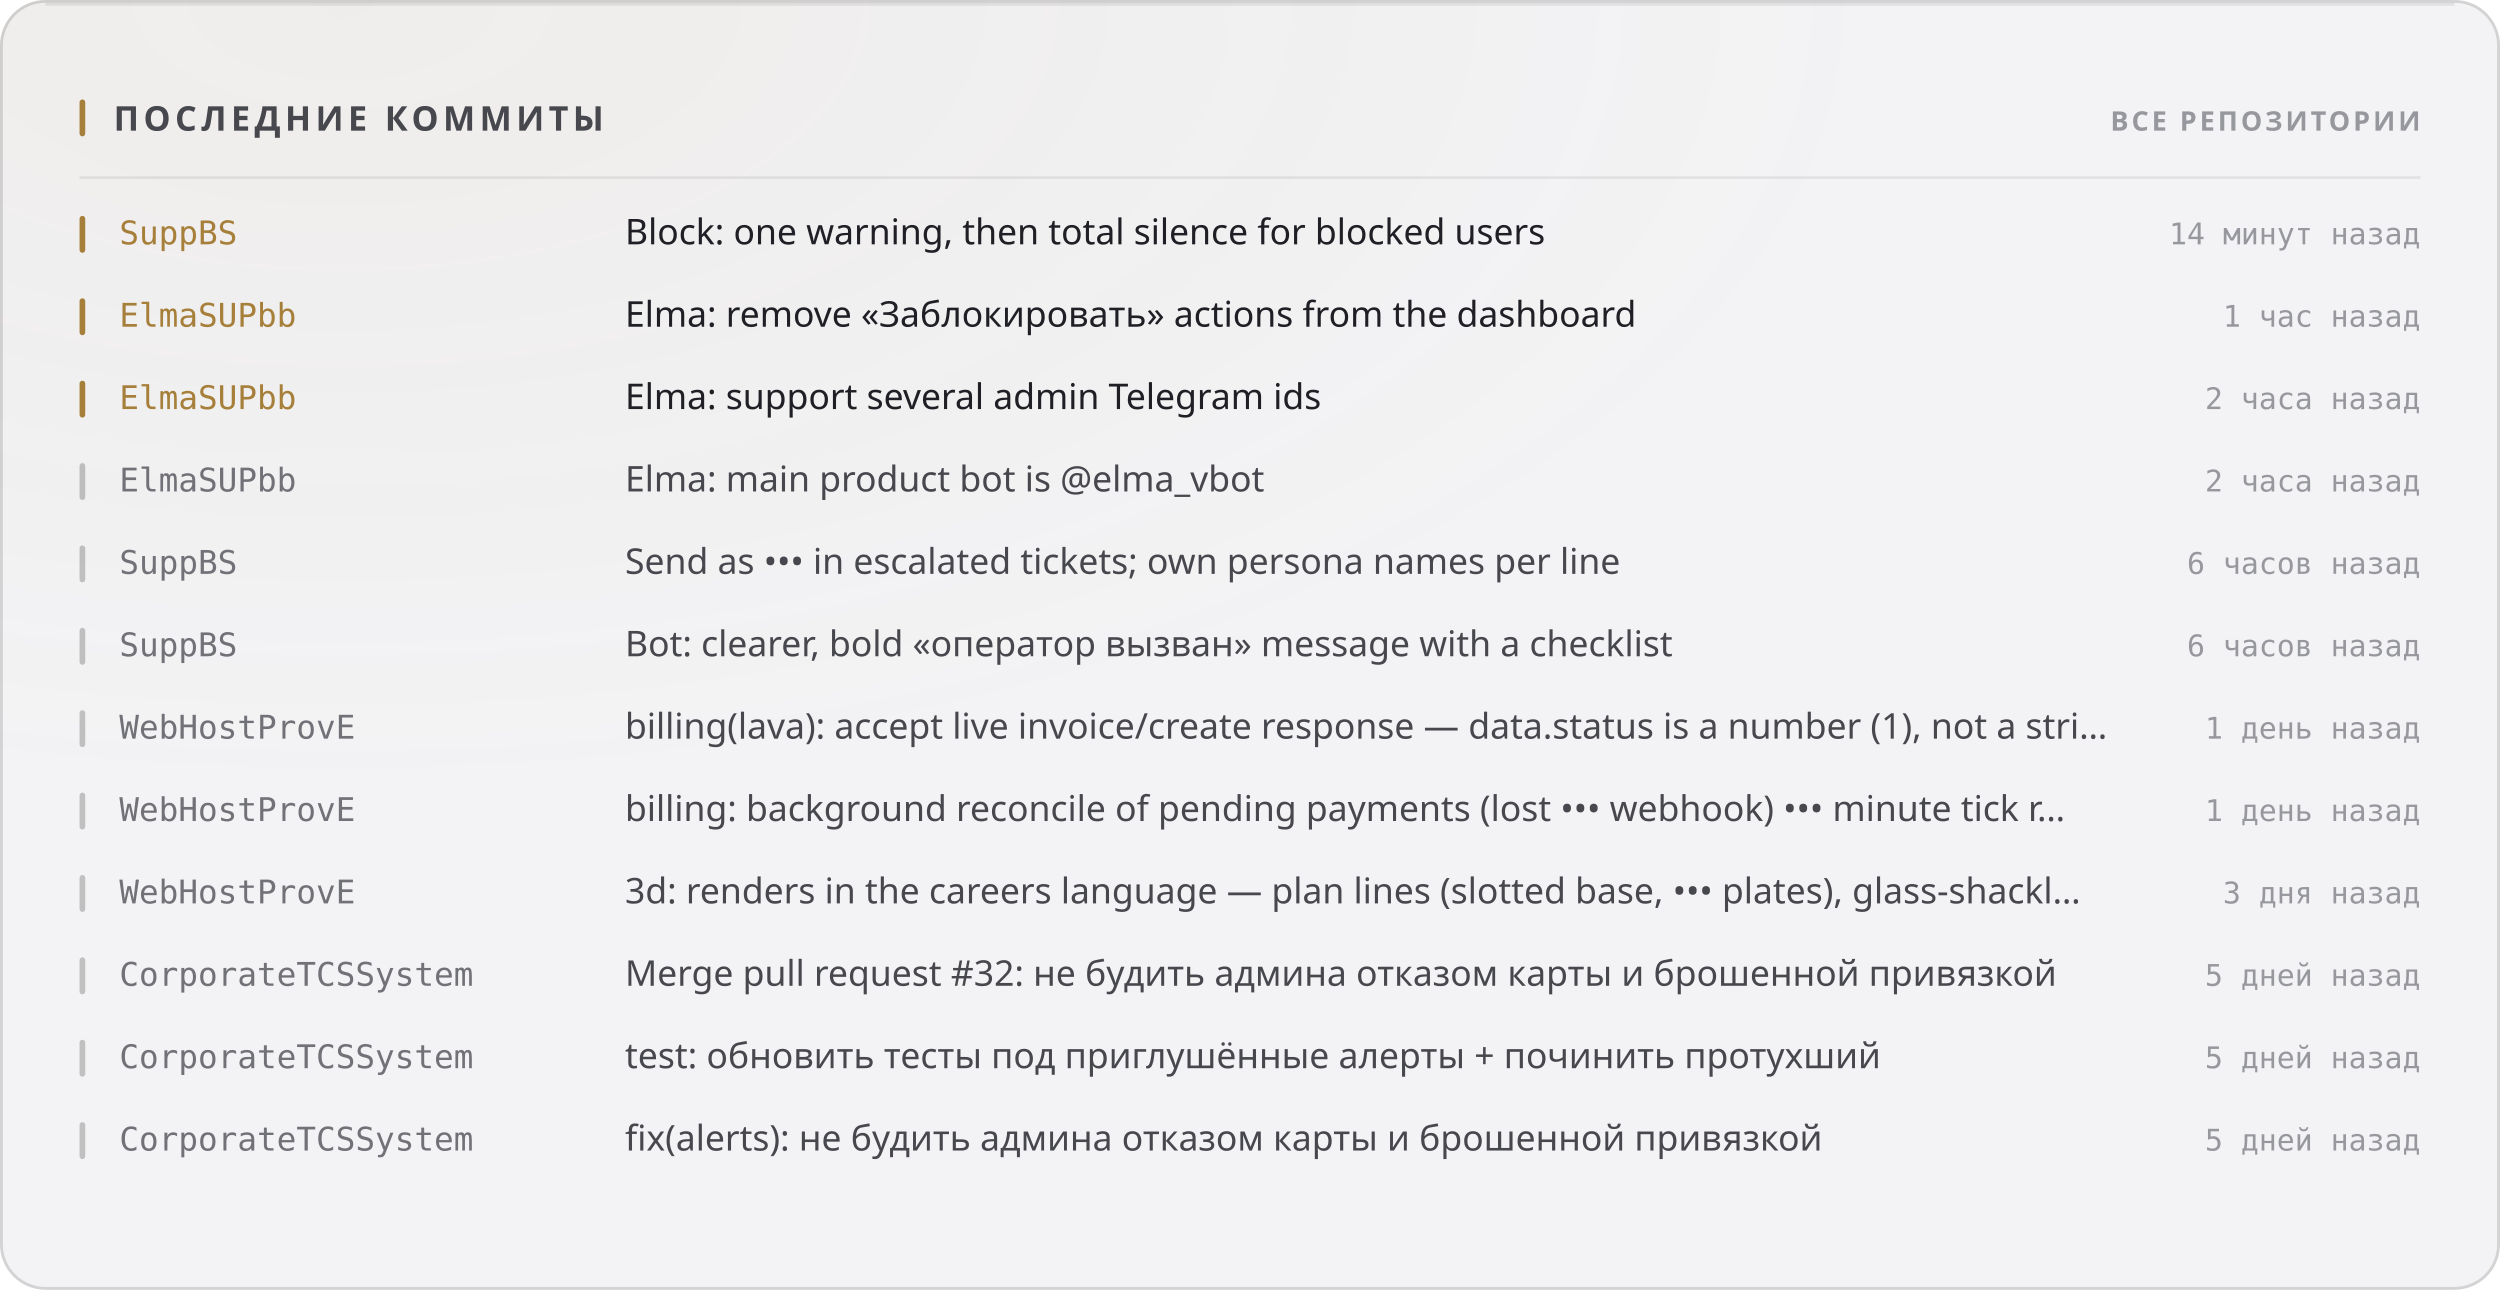
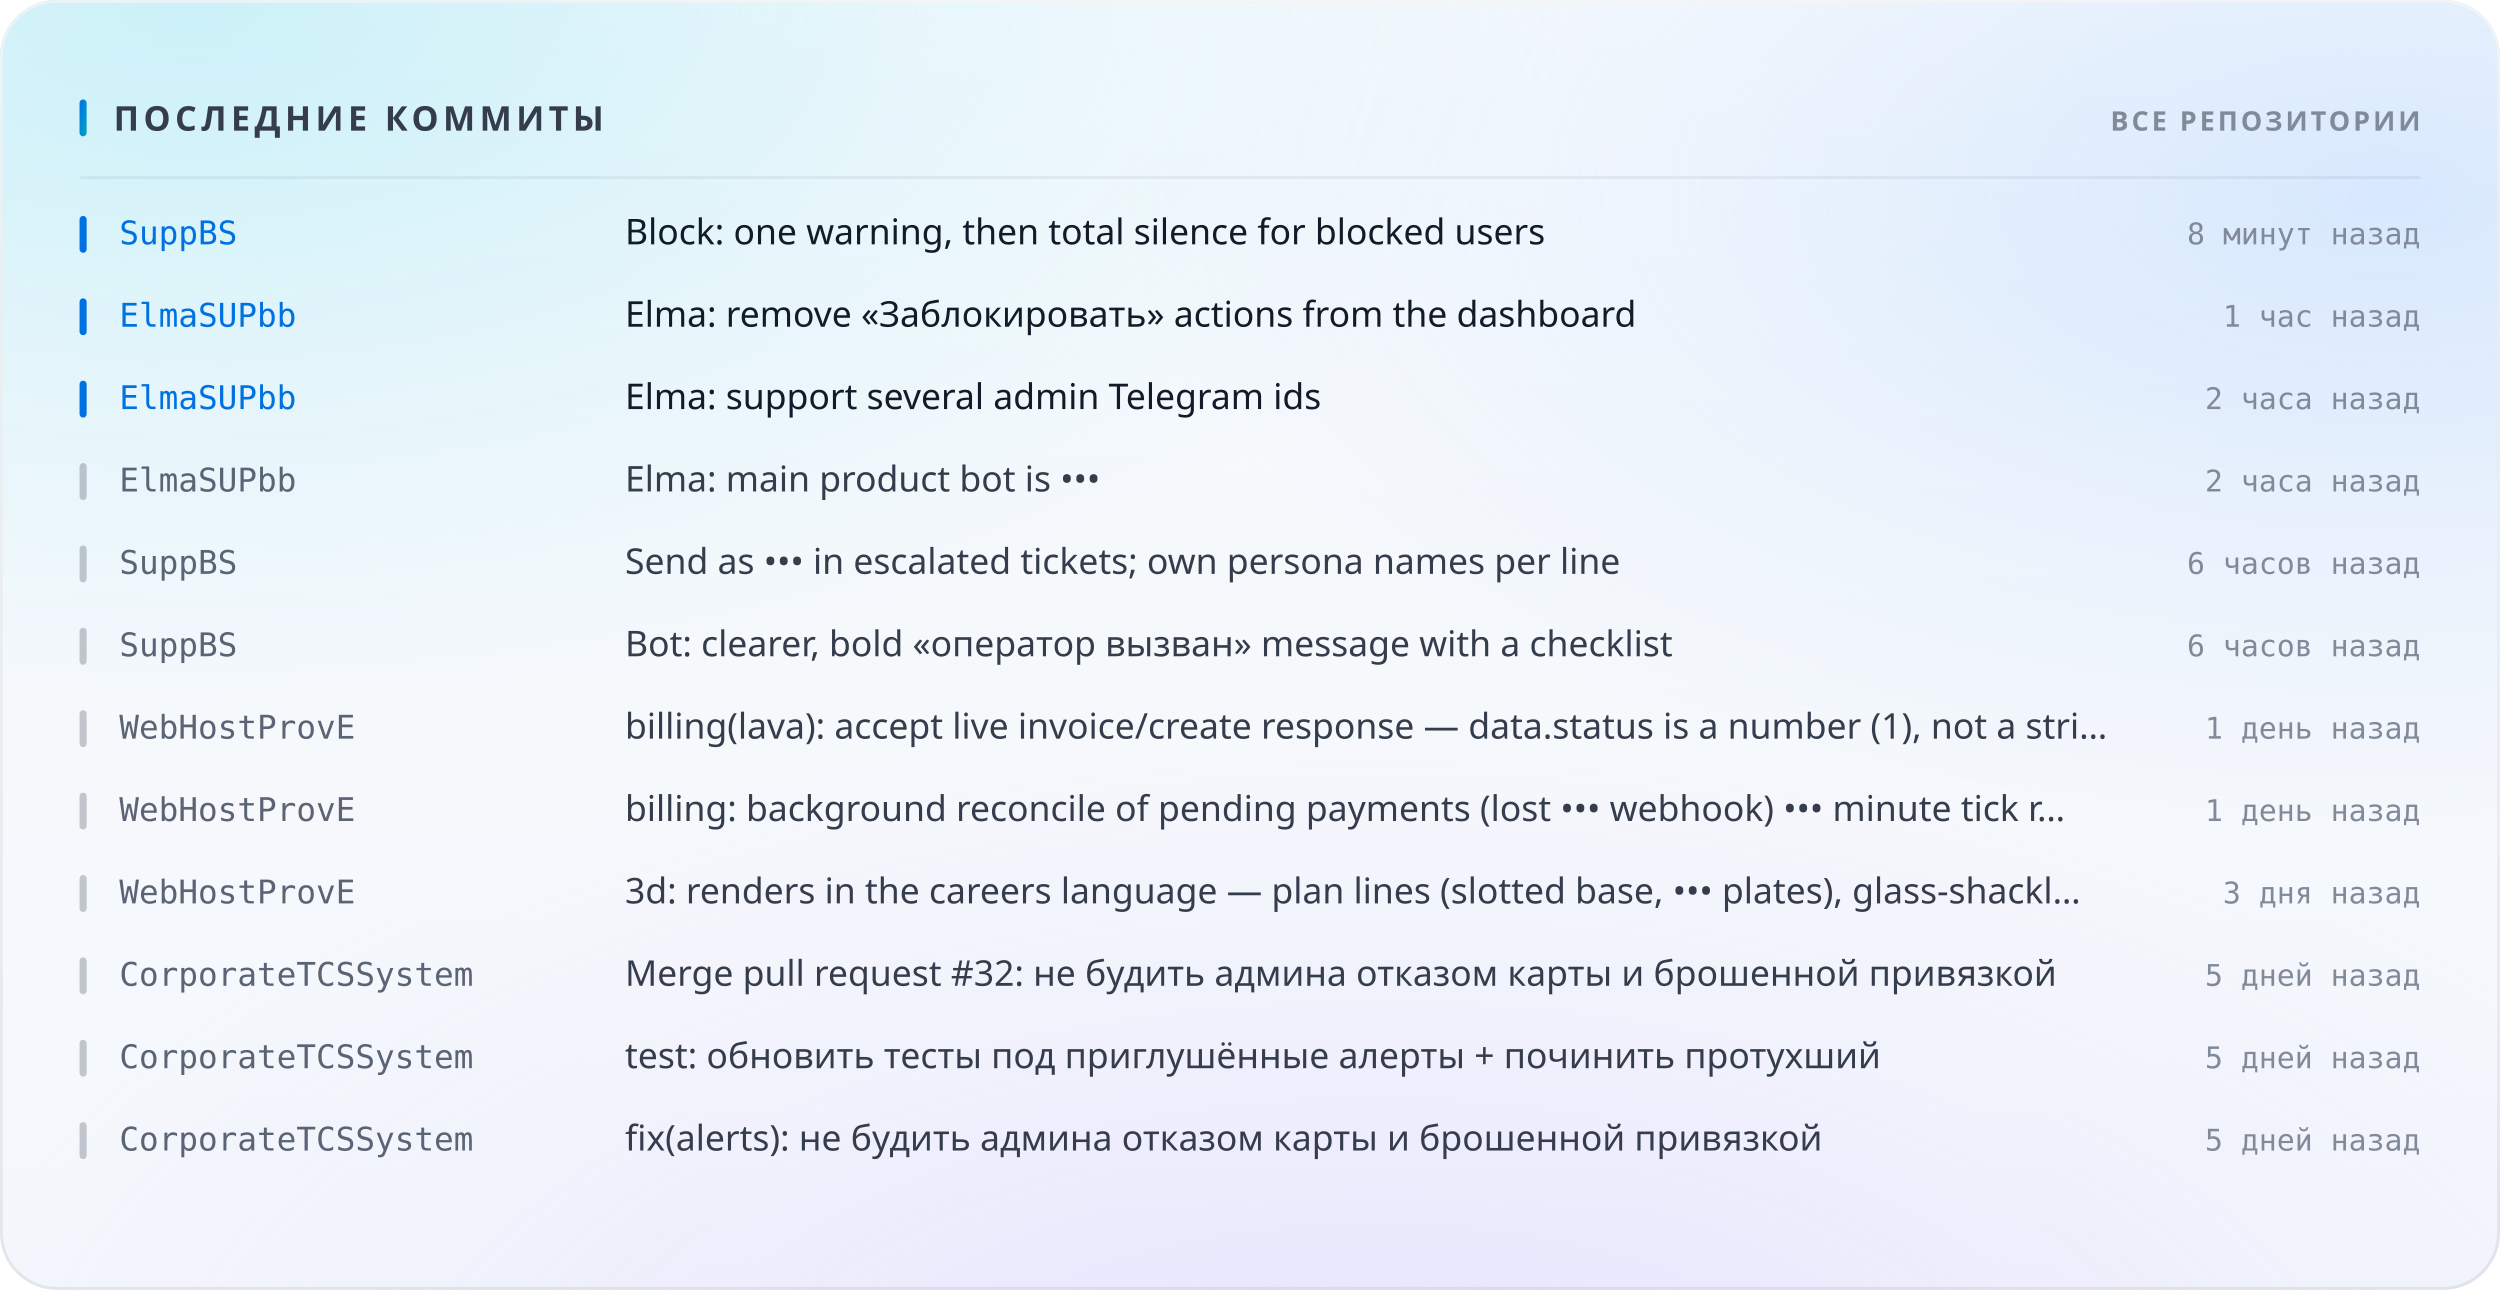
<svg xmlns="http://www.w3.org/2000/svg" width="880" height="454" viewBox="0 0 880 454" role="img">
  <style>
  text { font-family: -apple-system, BlinkMacSystemFont, 'Segoe UI', 'Noto Sans', Helvetica, Arial, sans-serif; }
  .mono { font-family: ui-monospace, 'SF Mono', 'Cascadia Mono', 'DejaVu Sans Mono', Menlo, Consolas, monospace; font-variant-numeric: tabular-nums; }
  .caps { letter-spacing: .1em; text-transform: uppercase; }

  @keyframes sheen  { from { transform: translateX(-120%); } to { transform: translateX(260%); } }
  @keyframes rise   { from { opacity: 0; transform: translateY(6px); } to { opacity: 1; transform: none; } }
  @keyframes slide  { from { opacity: 0; transform: translateX(-8px); } to { opacity: 1; transform: none; } }
  @keyframes grow   { from { transform: scaleY(0); } to { transform: scaleY(1); } }
  @keyframes widen  { from { transform: scaleX(0); } to { transform: scaleX(1); } }
  @keyframes draw   { from { stroke-dashoffset: 200; } to { stroke-dashoffset: 0; } }

  .sheen { animation: sheen 5.5s cubic-bezier(.45,0,.2,1) infinite; }
  .rise  { animation: rise .5s cubic-bezier(.16,1,.3,1) both; }
  .slide { animation: slide .42s cubic-bezier(.16,1,.3,1) both; }
  .bar   { transform-box: fill-box; transform-origin: 50% 100%;
           animation: grow .62s cubic-bezier(.16,1,.3,1) both; }
  .fill  { transform-box: fill-box; transform-origin: 0% 50%;
           animation: widen .8s cubic-bezier(.16,1,.3,1) both; }
  /* The hidden start state lives in the keyframes, never in the static rule.
     A renderer that ignores CSS animations then falls back to the FINISHED
     state — a drawn line, visible text — instead of an empty panel. */
  .spark { stroke-dasharray: 200;
           animation: draw 1.1s cubic-bezier(.16,1,.3,1) both; }

  @media (prefers-reduced-motion: reduce) {
    .sheen { animation: none; opacity: 0; }
    .rise, .slide, .bar, .fill, .spark { animation: none; opacity: 1; transform: none;
                                         stroke-dashoffset: 0; }
  }</style>
  <defs>
-     <filter id="grain1" x="0" y="0" width="100%" height="100%">
-       <feTurbulence type="fractalNoise" baseFrequency="0.82" numOctaves="3" stitchTiles="stitch" />
-       <feColorMatrix type="saturate" values="0" />
-     </filter>
-     <radialGradient id="wash2" cx="14%" cy="0%" r="62%">
-       <stop offset="0%" stop-color="#a67f3b" stop-opacity="0.05" />
-       <stop offset="100%" stop-color="#a67f3b" stop-opacity="0" />
+     <linearGradient id="accent1" x1="0" y1="0" x2="1" y2="1">
+       <stop offset="0%" stop-color="#0071e0" />
+       <stop offset="100%" stop-color="#00a7c4" />
+     </linearGradient>
+     <radialGradient id="aurora5" cx="0.08" cy="0" r="0.55">
+       <stop offset="0%" stop-color="#61d7ed" stop-opacity="0.55" />
+       <stop offset="55%" stop-color="#61d7ed" stop-opacity="0.193" />
+       <stop offset="100%" stop-color="#61d7ed" stop-opacity="0" />
    </radialGradient>
+     <radialGradient id="aurora6" cx="0.95" cy="0.15" r="0.5">
+       <stop offset="0%" stop-color="#6badff" stop-opacity="0.4" />
+       <stop offset="55%" stop-color="#6badff" stop-opacity="0.14" />
+       <stop offset="100%" stop-color="#6badff" stop-opacity="0" />
+     </radialGradient>
+     <radialGradient id="aurora7" cx="0.55" cy="1.15" r="0.6">
+       <stop offset="0%" stop-color="#bda6ff" stop-opacity="0.35" />
+       <stop offset="55%" stop-color="#bda6ff" stop-opacity="0.122" />
+       <stop offset="100%" stop-color="#bda6ff" stop-opacity="0" />
+     </radialGradient>
+     <linearGradient id="glass2" x1="0" y1="0" x2="0" y2="1">
+       <stop offset="0%" stop-color="#ffffff" stop-opacity="0.45" />
+       <stop offset="100%" stop-color="#ffffff" stop-opacity="0.168" />
+     </linearGradient>
+     <linearGradient id="rim3" x1="0" y1="0" x2="0" y2="1">
+       <stop offset="0%" stop-color="#ffffff" stop-opacity="0.7" />
+       <stop offset="100%" stop-color="#ffffff" stop-opacity="0.175" />
+     </linearGradient>
+     <linearGradient id="spec4" x1="0" y1="0" x2="1" y2="0">
+       <stop offset="0%" stop-color="#ffffff" stop-opacity="0" />
+       <stop offset="35%" stop-color="#ffffff" stop-opacity="0.8" />
+       <stop offset="70%" stop-color="#ffffff" stop-opacity="0.28" />
+       <stop offset="100%" stop-color="#ffffff" stop-opacity="0" />
+     </linearGradient>
  </defs>
-   <rect width="880" height="454" rx="16" fill="#f3f3f5" />
-   <rect width="880" height="454" rx="16" fill="url(#wash2)" />
-   <rect width="880" height="454" rx="16" filter="url(#grain1)" opacity="0.035" style="mix-blend-mode:overlay" />
-   <rect x=".5" y=".5" width="879" height="453" rx="15.5" fill="none" stroke="rgba(10,10,12,0.14)" />
-   <path d="M16 1.5 H864" stroke="rgba(10,10,12,0.08)" stroke-width="1" fill="none" />
-   <rect x="28" y="35" width="2" height="13" rx="1" fill="#a67f3b" />
-   <text x="40" y="46" font-size="12" font-weight="700" fill="#47474e" letter-spacing="0.13em">ПОСЛЕДНИЕ КОММИТЫ</text>
-   <text x="852" y="46" font-size="9.5" font-weight="600" fill="#97989e" text-anchor="end" letter-spacing="0.11em">ВСЕ РЕПОЗИТОРИИ</text>
-   <path d="M28 62.5 H852" stroke="rgba(10,10,12,0.07)" stroke-width="1" />
+   <rect width="880" height="454" rx="20" fill="#f2f6fb" />
+   <rect width="880" height="454" rx="20" fill="url(#aurora5)" />
+   <rect width="880" height="454" rx="20" fill="url(#aurora6)" />
+   <rect width="880" height="454" rx="20" fill="url(#aurora7)" />
+   <rect width="880" height="454" rx="20" fill="url(#glass2)" />
+   <rect x=".5" y=".5" width="879" height="453" rx="19.5" fill="none" stroke="rgba(10,16,36,0.1)" />
+   <rect x=".5" y=".5" width="879" height="453" rx="19.5" fill="none" stroke="url(#rim3)" />
+   <path d="M20 1 H860" stroke="url(#spec4)" stroke-width="1.2" fill="none" />
+   <rect x="28" y="35" width="2.5" height="13" rx="1.25" fill="url(#accent1)" />
+   <text x="40" y="46" font-size="12" font-weight="700" fill="#353d4d" letter-spacing="0.13em">ПОСЛЕДНИЕ КОММИТЫ</text>
+   <text x="852" y="46" font-size="9.5" font-weight="600" fill="#818a99" text-anchor="end" letter-spacing="0.11em">ВСЕ РЕПОЗИТОРИИ</text>
+   <path d="M28 62.5 H852" stroke="rgba(10,16,36,0.06)" stroke-width="1" />
  <g class="slide" opacity="1" style="">
-     <rect x="28" y="76" width="2" height="13" rx="1" fill="#a67f3b" />
-     <text x="42" y="86" font-size="11.5" font-weight="500" fill="#a67f3b" class="mono">SuppBS</text>
-     <text x="220" y="86" font-size="12.5" font-weight="400" fill="#1f1f25">Block: one warning, then total silence for blocked users</text>
-     <text x="852" y="86" font-size="10.5" font-weight="400" fill="#97989e" text-anchor="end" class="mono">14 минут назад</text>
+     <rect x="28" y="76" width="2.5" height="13" rx="1.25" fill="#0071e0" />
+     <text x="42" y="86" font-size="11.5" font-weight="500" fill="#0071e0" class="mono">SuppBS</text>
+     <text x="220" y="86" font-size="12.5" font-weight="400" fill="#131b29">Block: one warning, then total silence for blocked users</text>
+     <text x="852" y="86" font-size="10.5" font-weight="400" fill="#818a99" text-anchor="end" class="mono">8 минут назад</text>
  </g>
  <g class="slide" opacity="1" style=" animation-delay:0.022s;">
-     <rect x="28" y="105" width="2" height="13" rx="1" fill="#a67f3b" />
-     <text x="42" y="115" font-size="11.5" font-weight="500" fill="#a67f3b" class="mono">ElmaSUPbb</text>
-     <text x="220" y="115" font-size="12.5" font-weight="400" fill="#1f1f25">Elma: remove «Заблокировать» actions from the dashboard</text>
-     <text x="852" y="115" font-size="10.5" font-weight="400" fill="#97989e" text-anchor="end" class="mono">1 час назад</text>
+     <rect x="28" y="105" width="2.5" height="13" rx="1.25" fill="#0071e0" />
+     <text x="42" y="115" font-size="11.5" font-weight="500" fill="#0071e0" class="mono">ElmaSUPbb</text>
+     <text x="220" y="115" font-size="12.5" font-weight="400" fill="#131b29">Elma: remove «Заблокировать» actions from the dashboard</text>
+     <text x="852" y="115" font-size="10.5" font-weight="400" fill="#818a99" text-anchor="end" class="mono">1 час назад</text>
  </g>
  <g class="slide" opacity="1" style=" animation-delay:0.044s;">
-     <rect x="28" y="134" width="2" height="13" rx="1" fill="#a67f3b" />
-     <text x="42" y="144" font-size="11.5" font-weight="500" fill="#a67f3b" class="mono">ElmaSUPbb</text>
-     <text x="220" y="144" font-size="12.5" font-weight="400" fill="#1f1f25">Elma: support several admin Telegram ids</text>
-     <text x="852" y="144" font-size="10.5" font-weight="400" fill="#97989e" text-anchor="end" class="mono">2 часа назад</text>
+     <rect x="28" y="134" width="2.5" height="13" rx="1.25" fill="#0071e0" />
+     <text x="42" y="144" font-size="11.5" font-weight="500" fill="#0071e0" class="mono">ElmaSUPbb</text>
+     <text x="220" y="144" font-size="12.5" font-weight="400" fill="#131b29">Elma: support several admin Telegram ids</text>
+     <text x="852" y="144" font-size="10.5" font-weight="400" fill="#818a99" text-anchor="end" class="mono">2 часа назад</text>
  </g>
  <g class="slide" opacity="1" style=" animation-delay:0.066s;">
-     <rect x="28" y="163" width="2" height="13" rx="1" fill="rgba(10,10,12,0.22)" />
-     <text x="42" y="173" font-size="11.5" font-weight="500" fill="#717178" class="mono">ElmaSUPbb</text>
-     <text x="220" y="173" font-size="12.5" font-weight="400" fill="#47474e">Elma: main product bot is @elma_vbot</text>
-     <text x="852" y="173" font-size="10.5" font-weight="400" fill="#97989e" text-anchor="end" class="mono">2 часа назад</text>
+     <rect x="28" y="163" width="2.5" height="13" rx="1.25" fill="rgba(10,16,36,0.22)" />
+     <text x="42" y="173" font-size="11.5" font-weight="500" fill="#5a6475" class="mono">ElmaSUPbb</text>
+     <text x="220" y="173" font-size="12.5" font-weight="400" fill="#353d4d">Elma: main product bot is •••</text>
+     <text x="852" y="173" font-size="10.5" font-weight="400" fill="#818a99" text-anchor="end" class="mono">2 часа назад</text>
  </g>
  <g class="slide" opacity="1" style=" animation-delay:0.088s;">
-     <rect x="28" y="192" width="2" height="13" rx="1" fill="rgba(10,10,12,0.22)" />
-     <text x="42" y="202" font-size="11.5" font-weight="500" fill="#717178" class="mono">SuppBS</text>
-     <text x="220" y="202" font-size="12.5" font-weight="400" fill="#47474e">Send as ••• in escalated tickets; own persona names per line</text>
-     <text x="852" y="202" font-size="10.5" font-weight="400" fill="#97989e" text-anchor="end" class="mono">6 часов назад</text>
+     <rect x="28" y="192" width="2.5" height="13" rx="1.25" fill="rgba(10,16,36,0.22)" />
+     <text x="42" y="202" font-size="11.5" font-weight="500" fill="#5a6475" class="mono">SuppBS</text>
+     <text x="220" y="202" font-size="12.5" font-weight="400" fill="#353d4d">Send as ••• in escalated tickets; own persona names per line</text>
+     <text x="852" y="202" font-size="10.5" font-weight="400" fill="#818a99" text-anchor="end" class="mono">6 часов назад</text>
  </g>
  <g class="slide" opacity="1" style=" animation-delay:0.110s;">
-     <rect x="28" y="221" width="2" height="13" rx="1" fill="rgba(10,10,12,0.22)" />
-     <text x="42" y="231" font-size="11.5" font-weight="500" fill="#717178" class="mono">SuppBS</text>
-     <text x="220" y="231" font-size="12.5" font-weight="400" fill="#47474e">Bot: clearer, bold «оператор вызван» message with a checklist</text>
-     <text x="852" y="231" font-size="10.5" font-weight="400" fill="#97989e" text-anchor="end" class="mono">6 часов назад</text>
+     <rect x="28" y="221" width="2.5" height="13" rx="1.25" fill="rgba(10,16,36,0.22)" />
+     <text x="42" y="231" font-size="11.5" font-weight="500" fill="#5a6475" class="mono">SuppBS</text>
+     <text x="220" y="231" font-size="12.5" font-weight="400" fill="#353d4d">Bot: clearer, bold «оператор вызван» message with a checklist</text>
+     <text x="852" y="231" font-size="10.5" font-weight="400" fill="#818a99" text-anchor="end" class="mono">6 часов назад</text>
  </g>
  <g class="slide" opacity="1" style=" animation-delay:0.132s;">
-     <rect x="28" y="250" width="2" height="13" rx="1" fill="rgba(10,10,12,0.22)" />
-     <text x="42" y="260" font-size="11.5" font-weight="500" fill="#717178" class="mono">WebHostProvE</text>
-     <text x="220" y="260" font-size="12.5" font-weight="400" fill="#47474e">billing(lava): accept live invoice/create response — data.status is a number (1), not a stri…</text>
-     <text x="852" y="260" font-size="10.5" font-weight="400" fill="#97989e" text-anchor="end" class="mono">1 день назад</text>
+     <rect x="28" y="250" width="2.5" height="13" rx="1.25" fill="rgba(10,16,36,0.22)" />
+     <text x="42" y="260" font-size="11.5" font-weight="500" fill="#5a6475" class="mono">WebHostProvE</text>
+     <text x="220" y="260" font-size="12.5" font-weight="400" fill="#353d4d">billing(lava): accept live invoice/create response — data.status is a number (1), not a stri…</text>
+     <text x="852" y="260" font-size="10.5" font-weight="400" fill="#818a99" text-anchor="end" class="mono">1 день назад</text>
  </g>
  <g class="slide" opacity="1" style=" animation-delay:0.154s;">
-     <rect x="28" y="279" width="2" height="13" rx="1" fill="rgba(10,10,12,0.22)" />
-     <text x="42" y="289" font-size="11.5" font-weight="500" fill="#717178" class="mono">WebHostProvE</text>
-     <text x="220" y="289" font-size="12.5" font-weight="400" fill="#47474e">billing: background reconcile of pending payments (lost ••• webhook) ••• minute tick r…</text>
-     <text x="852" y="289" font-size="10.5" font-weight="400" fill="#97989e" text-anchor="end" class="mono">1 день назад</text>
+     <rect x="28" y="279" width="2.5" height="13" rx="1.25" fill="rgba(10,16,36,0.22)" />
+     <text x="42" y="289" font-size="11.5" font-weight="500" fill="#5a6475" class="mono">WebHostProvE</text>
+     <text x="220" y="289" font-size="12.5" font-weight="400" fill="#353d4d">billing: background reconcile of pending payments (lost ••• webhook) ••• minute tick r…</text>
+     <text x="852" y="289" font-size="10.5" font-weight="400" fill="#818a99" text-anchor="end" class="mono">1 день назад</text>
  </g>
  <g class="slide" opacity="1" style=" animation-delay:0.176s;">
-     <rect x="28" y="308" width="2" height="13" rx="1" fill="rgba(10,10,12,0.22)" />
-     <text x="42" y="318" font-size="11.5" font-weight="500" fill="#717178" class="mono">WebHostProvE</text>
-     <text x="220" y="318" font-size="12.5" font-weight="400" fill="#47474e">3d: renders in the careers language — plan lines (slotted base, ••• plates), glass-shackl…</text>
-     <text x="852" y="318" font-size="10.5" font-weight="400" fill="#97989e" text-anchor="end" class="mono">3 дня назад</text>
+     <rect x="28" y="308" width="2.5" height="13" rx="1.25" fill="rgba(10,16,36,0.22)" />
+     <text x="42" y="318" font-size="11.5" font-weight="500" fill="#5a6475" class="mono">WebHostProvE</text>
+     <text x="220" y="318" font-size="12.5" font-weight="400" fill="#353d4d">3d: renders in the careers language — plan lines (slotted base, ••• plates), glass-shackl…</text>
+     <text x="852" y="318" font-size="10.5" font-weight="400" fill="#818a99" text-anchor="end" class="mono">3 дня назад</text>
  </g>
  <g class="slide" opacity="1" style=" animation-delay:0.198s;">
-     <rect x="28" y="337" width="2" height="13" rx="1" fill="rgba(10,10,12,0.22)" />
-     <text x="42" y="347" font-size="11.5" font-weight="500" fill="#717178" class="mono">CorporateTCSSystem</text>
-     <text x="220" y="347" font-size="12.5" font-weight="400" fill="#47474e">Merge pull request #32: не будить админа отказом карты и брошенной привязкой</text>
-     <text x="852" y="347" font-size="10.5" font-weight="400" fill="#97989e" text-anchor="end" class="mono">5 дней назад</text>
+     <rect x="28" y="337" width="2.5" height="13" rx="1.25" fill="rgba(10,16,36,0.22)" />
+     <text x="42" y="347" font-size="11.5" font-weight="500" fill="#5a6475" class="mono">CorporateTCSSystem</text>
+     <text x="220" y="347" font-size="12.5" font-weight="400" fill="#353d4d">Merge pull request #32: не будить админа отказом карты и брошенной привязкой</text>
+     <text x="852" y="347" font-size="10.5" font-weight="400" fill="#818a99" text-anchor="end" class="mono">5 дней назад</text>
  </g>
  <g class="slide" opacity="1" style=" animation-delay:0.220s;">
-     <rect x="28" y="366" width="2" height="13" rx="1" fill="rgba(10,10,12,0.22)" />
-     <text x="42" y="376" font-size="11.5" font-weight="500" fill="#717178" class="mono">CorporateTCSSystem</text>
-     <text x="220" y="376" font-size="12.5" font-weight="400" fill="#47474e">test: обновить тесты под приглушённые алерты + починить протухший</text>
-     <text x="852" y="376" font-size="10.5" font-weight="400" fill="#97989e" text-anchor="end" class="mono">5 дней назад</text>
+     <rect x="28" y="366" width="2.5" height="13" rx="1.25" fill="rgba(10,16,36,0.22)" />
+     <text x="42" y="376" font-size="11.5" font-weight="500" fill="#5a6475" class="mono">CorporateTCSSystem</text>
+     <text x="220" y="376" font-size="12.5" font-weight="400" fill="#353d4d">test: обновить тесты под приглушённые алерты + починить протухший</text>
+     <text x="852" y="376" font-size="10.5" font-weight="400" fill="#818a99" text-anchor="end" class="mono">5 дней назад</text>
  </g>
  <g class="slide" opacity="1" style=" animation-delay:0.242s;">
-     <rect x="28" y="395" width="2" height="13" rx="1" fill="rgba(10,10,12,0.22)" />
-     <text x="42" y="405" font-size="11.5" font-weight="500" fill="#717178" class="mono">CorporateTCSSystem</text>
-     <text x="220" y="405" font-size="12.5" font-weight="400" fill="#47474e">fix(alerts): не будить админа отказом карты и брошенной привязкой</text>
-     <text x="852" y="405" font-size="10.5" font-weight="400" fill="#97989e" text-anchor="end" class="mono">5 дней назад</text>
+     <rect x="28" y="395" width="2.5" height="13" rx="1.25" fill="rgba(10,16,36,0.22)" />
+     <text x="42" y="405" font-size="11.5" font-weight="500" fill="#5a6475" class="mono">CorporateTCSSystem</text>
+     <text x="220" y="405" font-size="12.5" font-weight="400" fill="#353d4d">fix(alerts): не будить админа отказом карты и брошенной привязкой</text>
+     <text x="852" y="405" font-size="10.5" font-weight="400" fill="#818a99" text-anchor="end" class="mono">5 дней назад</text>
  </g>
</svg>
